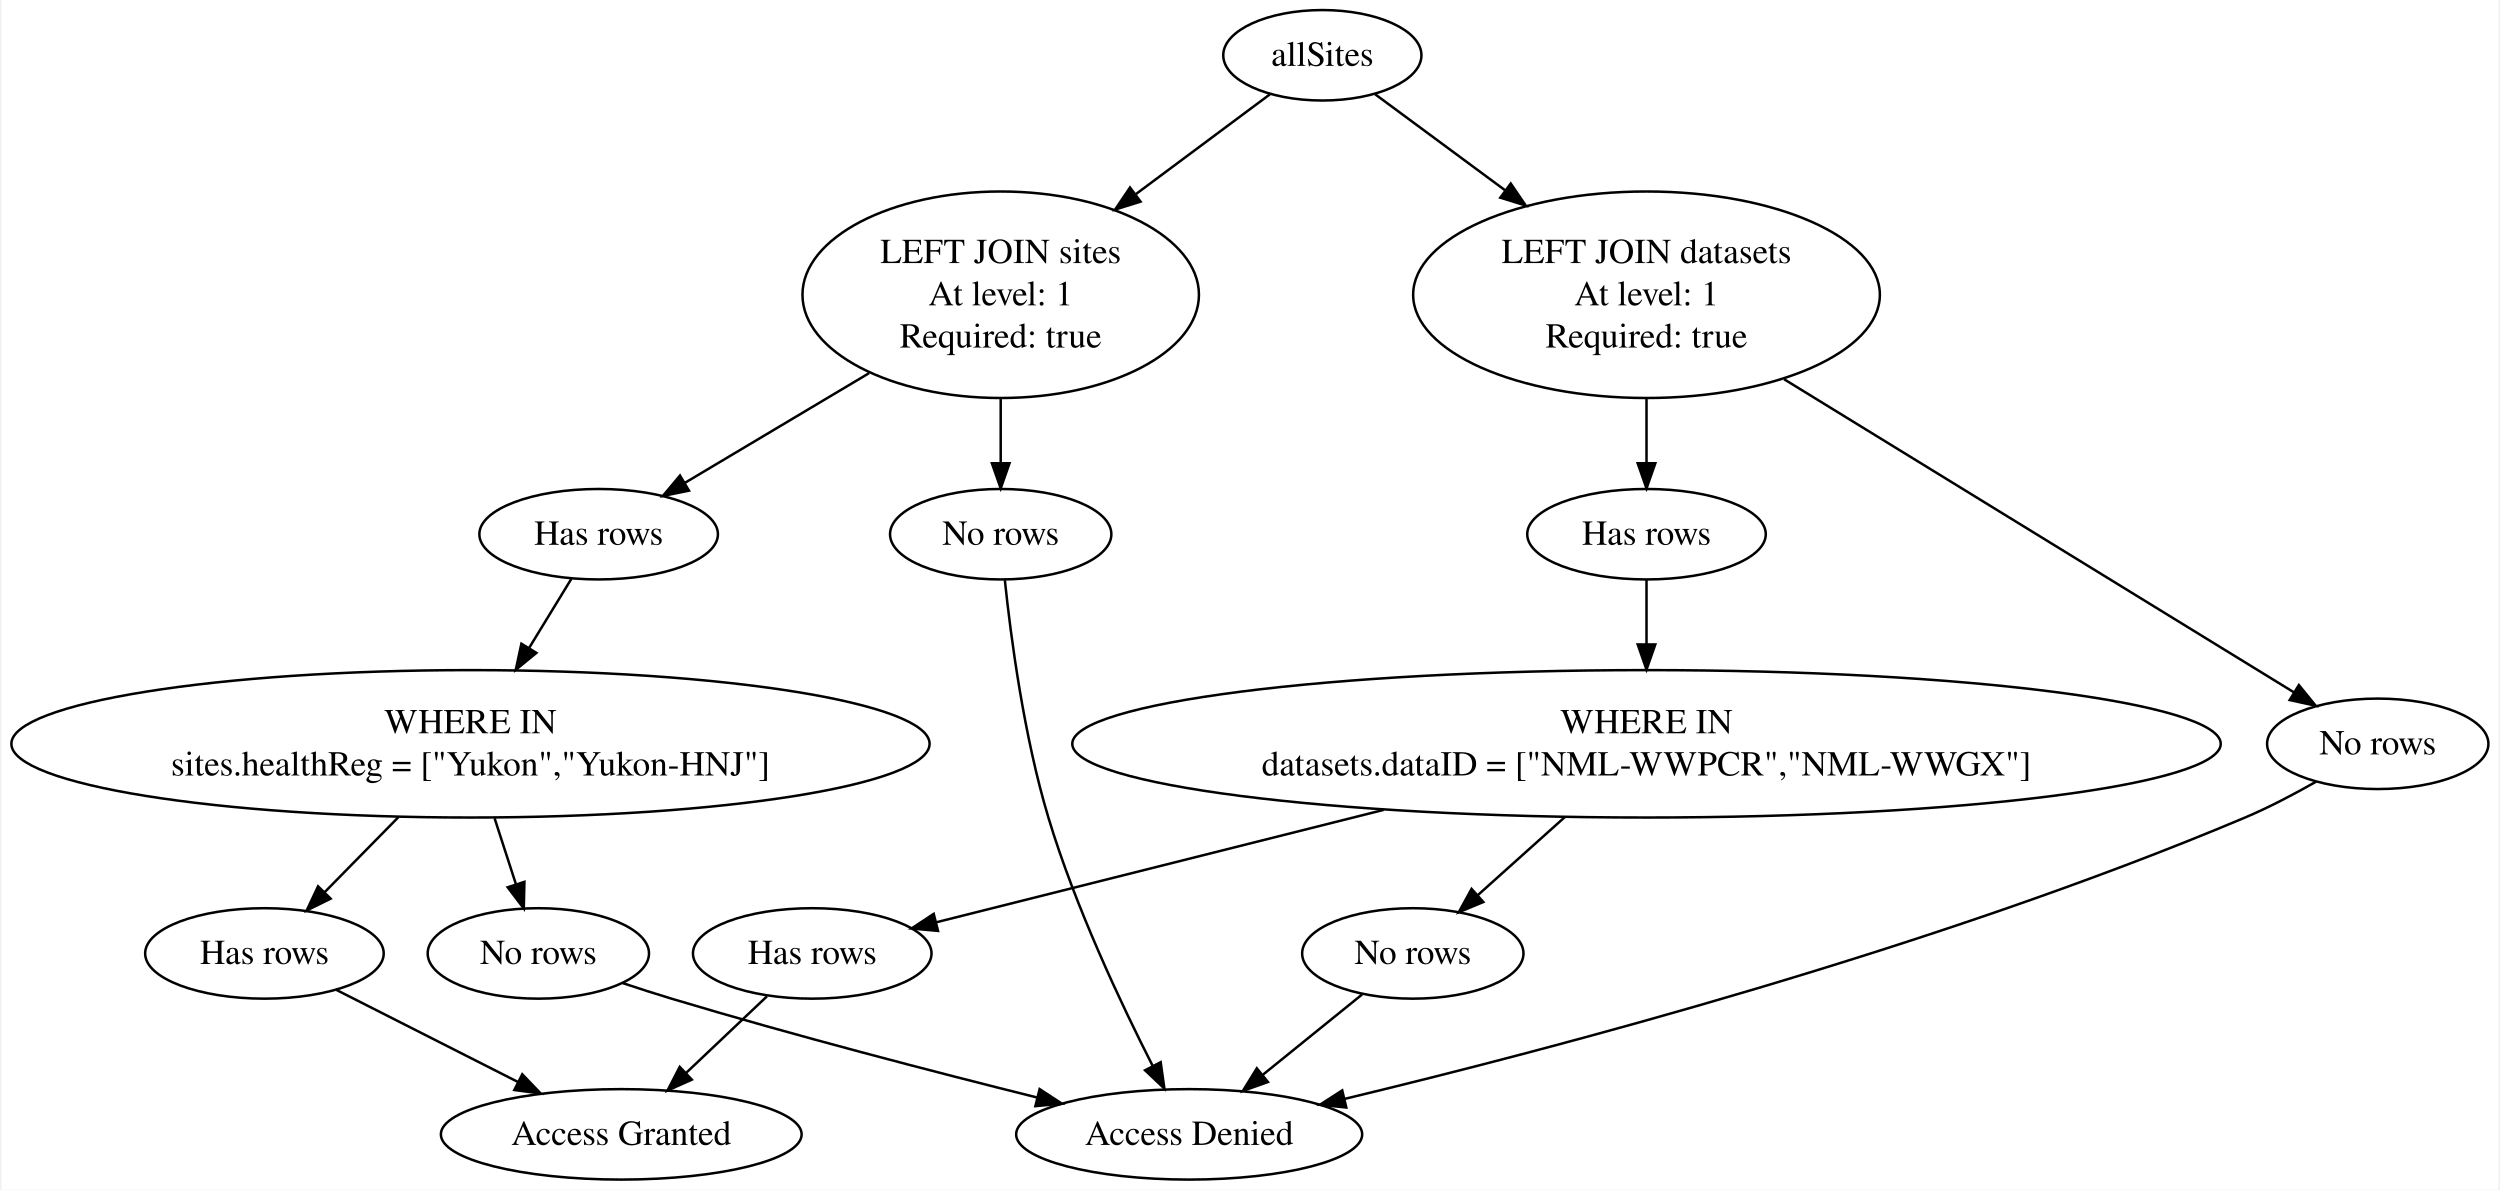
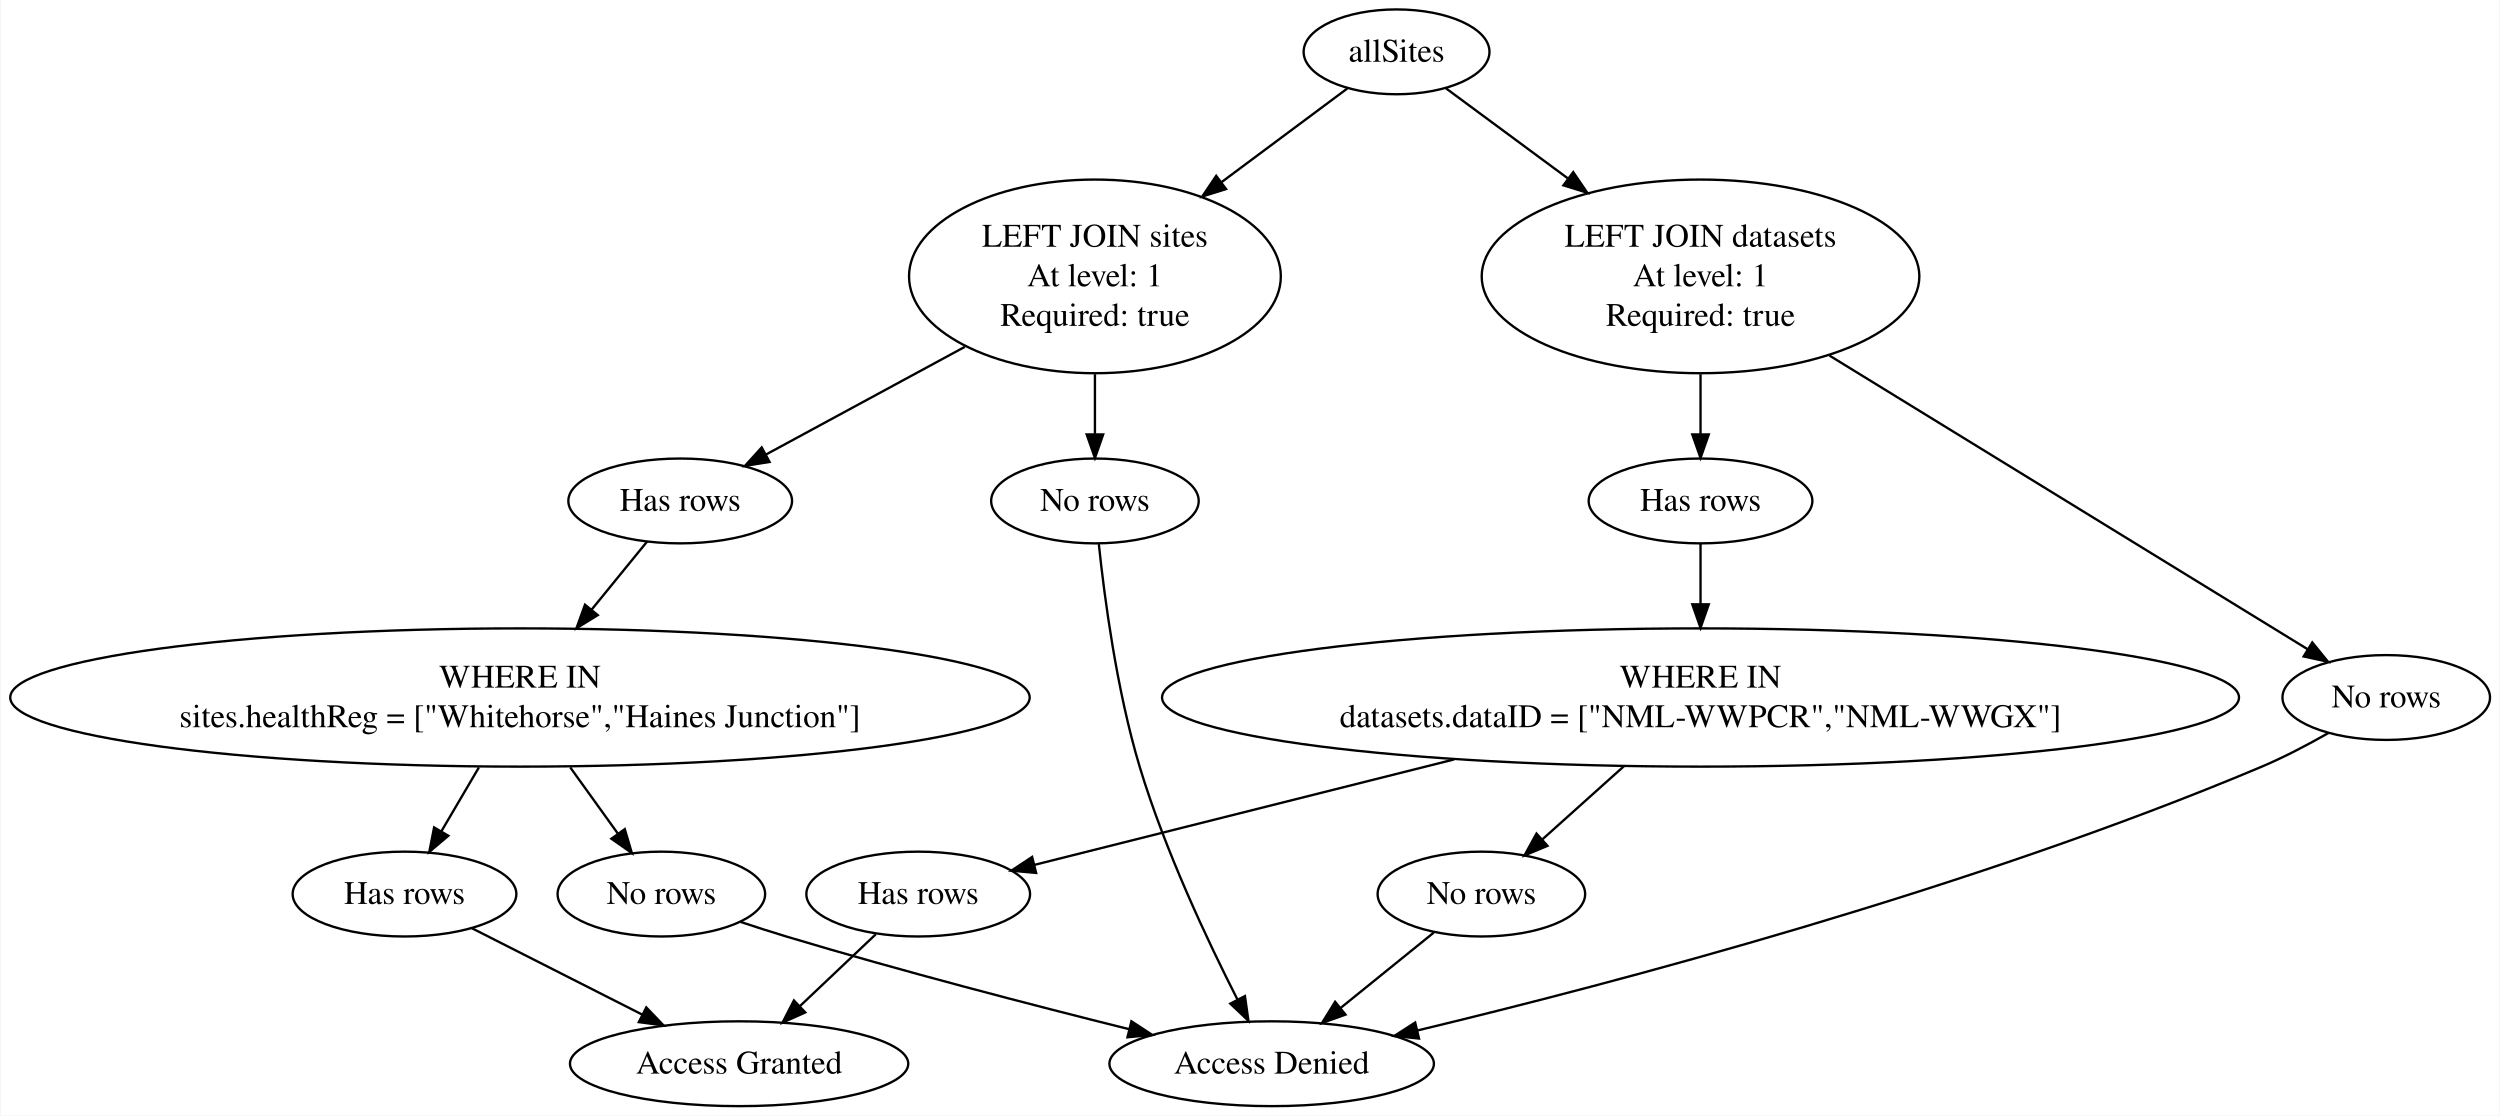
- <svg xmlns="http://www.w3.org/2000/svg" width="994pt" height="473pt" viewBox="0.00 0.00 993.62 473.42">
+ <svg xmlns="http://www.w3.org/2000/svg" width="1060pt" height="473pt" viewBox="0.00 0.00 1060.43 473.42">
  <g id="graph0" class="graph" transform="scale(1 1) rotate(0) translate(4 469.4214)">
-     <polygon fill="#ffffff" stroke="transparent" points="-4,4 -4,-469.421 989.621,-469.421 989.621,4 -4,4" />
+     <polygon fill="#ffffff" stroke="transparent" points="-4,4 -4,-469.421 1056.428,-469.421 1056.428,4 -4,4" />
    <g id="node1" class="node">
-       <ellipse fill="none" stroke="#000000" cx="521.601" cy="-447.421" rx="39.437" ry="18" />
-       <text text-anchor="middle" x="521.601" y="-443.221" font-family="Times,serif" font-size="14.00" fill="#000000">allSites</text>
+       <ellipse fill="none" stroke="#000000" cx="588.408" cy="-447.421" rx="39.437" ry="18" />
+       <text text-anchor="middle" x="588.408" y="-443.221" font-family="Times,serif" font-size="14.00" fill="#000000">allSites</text>
    </g>
    <g id="node2" class="node">
-       <ellipse fill="none" stroke="#000000" cx="650.601" cy="-352.126" rx="92.866" ry="41.091" />
-       <text text-anchor="middle" x="650.601" y="-364.726" font-family="Times,serif" font-size="14.00" fill="#000000">LEFT JOIN datasets</text>
-       <text text-anchor="middle" x="650.601" y="-347.926" font-family="Times,serif" font-size="14.00" fill="#000000">At level: 1</text>
-       <text text-anchor="middle" x="650.601" y="-331.126" font-family="Times,serif" font-size="14.00" fill="#000000">Required: true</text>
+       <ellipse fill="none" stroke="#000000" cx="717.408" cy="-352.126" rx="92.866" ry="41.091" />
+       <text text-anchor="middle" x="717.408" y="-364.726" font-family="Times,serif" font-size="14.00" fill="#000000">LEFT JOIN datasets</text>
+       <text text-anchor="middle" x="717.408" y="-347.926" font-family="Times,serif" font-size="14.00" fill="#000000">At level: 1</text>
+       <text text-anchor="middle" x="717.408" y="-331.126" font-family="Times,serif" font-size="14.00" fill="#000000">Required: true</text>
    </g>
    <g id="edge1" class="edge">
-       <path fill="none" stroke="#000000" d="M542.614,-431.899C556.668,-421.517 575.878,-407.326 594.202,-393.79" />
-       <polygon fill="#000000" stroke="#000000" points="596.573,-396.389 602.537,-387.632 592.413,-390.759 596.573,-396.389" />
+       <path fill="none" stroke="#000000" d="M609.421,-431.899C623.475,-421.517 642.685,-407.326 661.008,-393.79" />
+       <polygon fill="#000000" stroke="#000000" points="663.38,-396.389 669.343,-387.632 659.22,-390.759 663.38,-396.389" />
    </g>
    <g id="node10" class="node">
-       <ellipse fill="none" stroke="#000000" cx="393.601" cy="-352.126" rx="78.888" ry="41.091" />
-       <text text-anchor="middle" x="393.601" y="-364.726" font-family="Times,serif" font-size="14.00" fill="#000000">LEFT JOIN sites</text>
-       <text text-anchor="middle" x="393.601" y="-347.926" font-family="Times,serif" font-size="14.00" fill="#000000">At level: 1</text>
-       <text text-anchor="middle" x="393.601" y="-331.126" font-family="Times,serif" font-size="14.00" fill="#000000">Required: true</text>
+       <ellipse fill="none" stroke="#000000" cx="460.408" cy="-352.126" rx="78.888" ry="41.091" />
+       <text text-anchor="middle" x="460.408" y="-364.726" font-family="Times,serif" font-size="14.00" fill="#000000">LEFT JOIN sites</text>
+       <text text-anchor="middle" x="460.408" y="-347.926" font-family="Times,serif" font-size="14.00" fill="#000000">At level: 1</text>
+       <text text-anchor="middle" x="460.408" y="-331.126" font-family="Times,serif" font-size="14.00" fill="#000000">Required: true</text>
    </g>
    <g id="edge10" class="edge">
-       <path fill="none" stroke="#000000" d="M500.75,-431.899C486.249,-421.102 466.215,-406.187 447.391,-392.173" />
-       <polygon fill="#000000" stroke="#000000" points="449.246,-389.19 439.135,-386.026 445.066,-394.805 449.246,-389.19" />
+       <path fill="none" stroke="#000000" d="M567.557,-431.899C553.056,-421.102 533.022,-406.187 514.197,-392.173" />
+       <polygon fill="#000000" stroke="#000000" points="516.053,-389.19 505.942,-386.026 511.873,-394.805 516.053,-389.19" />
    </g>
    <g id="node3" class="node">
-       <ellipse fill="none" stroke="#000000" cx="650.601" cy="-256.831" rx="47.47" ry="18" />
-       <text text-anchor="middle" x="650.601" y="-252.631" font-family="Times,serif" font-size="14.00" fill="#000000">Has rows</text>
+       <ellipse fill="none" stroke="#000000" cx="717.408" cy="-256.831" rx="47.47" ry="18" />
+       <text text-anchor="middle" x="717.408" y="-252.631" font-family="Times,serif" font-size="14.00" fill="#000000">Has rows</text>
    </g>
    <g id="edge2" class="edge">
-       <path fill="none" stroke="#000000" d="M650.601,-310.606C650.601,-302.054 650.601,-293.235 650.601,-285.274" />
-       <polygon fill="#000000" stroke="#000000" points="654.101,-285.057 650.601,-275.057 647.101,-285.057 654.101,-285.057" />
+       <path fill="none" stroke="#000000" d="M717.408,-310.606C717.408,-302.054 717.408,-293.235 717.408,-285.274" />
+       <polygon fill="#000000" stroke="#000000" points="720.908,-285.057 717.408,-275.057 713.908,-285.057 720.908,-285.057" />
    </g>
    <g id="node9" class="node">
-       <ellipse fill="none" stroke="#000000" cx="941.601" cy="-173.416" rx="44.041" ry="18" />
-       <text text-anchor="middle" x="941.601" y="-169.216" font-family="Times,serif" font-size="14.00" fill="#000000">No rows</text>
+       <ellipse fill="none" stroke="#000000" cx="1008.408" cy="-173.416" rx="44.041" ry="18" />
+       <text text-anchor="middle" x="1008.408" y="-169.216" font-family="Times,serif" font-size="14.00" fill="#000000">No rows</text>
    </g>
    <g id="edge8" class="edge">
-       <path fill="none" stroke="#000000" d="M705.336,-318.512C765.008,-281.866 858.592,-224.393 908.174,-193.944" />
-       <polygon fill="#000000" stroke="#000000" points="910.212,-196.799 916.902,-188.584 906.549,-190.834 910.212,-196.799" />
+       <path fill="none" stroke="#000000" d="M772.142,-318.512C831.815,-281.866 925.399,-224.393 974.981,-193.944" />
+       <polygon fill="#000000" stroke="#000000" points="977.019,-196.799 983.709,-188.584 973.356,-190.834 977.019,-196.799" />
    </g>
    <g id="node4" class="node">
-       <ellipse fill="none" stroke="#000000" cx="650.601" cy="-173.416" rx="228.52" ry="29.331" />
-       <text text-anchor="middle" x="650.601" y="-177.616" font-family="Times,serif" font-size="14.00" fill="#000000">WHERE IN</text>
-       <text text-anchor="middle" x="650.601" y="-160.816" font-family="Times,serif" font-size="14.00" fill="#000000">datasets.dataID = ["NML-WWPCR","NML-WWGX"]</text>
+       <ellipse fill="none" stroke="#000000" cx="717.408" cy="-173.416" rx="228.52" ry="29.331" />
+       <text text-anchor="middle" x="717.408" y="-177.616" font-family="Times,serif" font-size="14.00" fill="#000000">WHERE IN</text>
+       <text text-anchor="middle" x="717.408" y="-160.816" font-family="Times,serif" font-size="14.00" fill="#000000">datasets.dataID = ["NML-WWPCR","NML-WWGX"]</text>
    </g>
    <g id="edge3" class="edge">
-       <path fill="none" stroke="#000000" d="M650.601,-238.731C650.601,-231.142 650.601,-221.997 650.601,-212.986" />
-       <polygon fill="#000000" stroke="#000000" points="654.101,-212.959 650.601,-202.959 647.101,-212.959 654.101,-212.959" />
+       <path fill="none" stroke="#000000" d="M717.408,-238.731C717.408,-231.142 717.408,-221.997 717.408,-212.986" />
+       <polygon fill="#000000" stroke="#000000" points="720.908,-212.959 717.408,-202.959 713.908,-212.959 720.908,-212.959" />
    </g>
    <g id="node5" class="node">
-       <ellipse fill="none" stroke="#000000" cx="318.601" cy="-90" rx="47.47" ry="18" />
-       <text text-anchor="middle" x="318.601" y="-85.8" font-family="Times,serif" font-size="14.00" fill="#000000">Has rows</text>
+       <ellipse fill="none" stroke="#000000" cx="385.408" cy="-90" rx="47.47" ry="18" />
+       <text text-anchor="middle" x="385.408" y="-85.8" font-family="Times,serif" font-size="14.00" fill="#000000">Has rows</text>
    </g>
    <g id="edge4" class="edge">
-       <path fill="none" stroke="#000000" d="M546.01,-147.137C486.512,-132.188 414.762,-114.161 367.982,-102.407" />
-       <polygon fill="#000000" stroke="#000000" points="368.654,-98.967 358.102,-99.925 366.948,-105.756 368.654,-98.967" />
+       <path fill="none" stroke="#000000" d="M612.816,-147.137C553.318,-132.188 481.569,-114.161 434.788,-102.407" />
+       <polygon fill="#000000" stroke="#000000" points="435.46,-98.967 424.909,-99.925 433.755,-105.756 435.46,-98.967" />
    </g>
    <g id="node7" class="node">
-       <ellipse fill="none" stroke="#000000" cx="557.601" cy="-90" rx="44.041" ry="18" />
-       <text text-anchor="middle" x="557.601" y="-85.8" font-family="Times,serif" font-size="14.00" fill="#000000">No rows</text>
+       <ellipse fill="none" stroke="#000000" cx="624.408" cy="-90" rx="44.041" ry="18" />
+       <text text-anchor="middle" x="624.408" y="-85.8" font-family="Times,serif" font-size="14.00" fill="#000000">No rows</text>
    </g>
    <g id="edge6" class="edge">
-       <path fill="none" stroke="#000000" d="M618.074,-144.241C606.693,-134.033 594.082,-122.722 583.334,-113.081" />
-       <polygon fill="#000000" stroke="#000000" points="585.662,-110.468 575.881,-106.396 580.988,-115.679 585.662,-110.468" />
+       <path fill="none" stroke="#000000" d="M684.881,-144.241C673.5,-134.033 660.889,-122.722 650.141,-113.081" />
+       <polygon fill="#000000" stroke="#000000" points="652.469,-110.468 642.688,-106.396 647.795,-115.679 652.469,-110.468" />
    </g>
    <g id="node6" class="node">
-       <ellipse fill="none" stroke="#000000" cx="242.601" cy="-18" rx="71.787" ry="18" />
-       <text text-anchor="middle" x="242.601" y="-13.8" font-family="Times,serif" font-size="14.00" fill="#000000">Access Granted</text>
+       <ellipse fill="none" stroke="#000000" cx="309.408" cy="-18" rx="71.787" ry="18" />
+       <text text-anchor="middle" x="309.408" y="-13.8" font-family="Times,serif" font-size="14.00" fill="#000000">Access Granted</text>
    </g>
    <g id="edge5" class="edge">
-       <path fill="none" stroke="#000000" d="M300.59,-72.937C290.982,-63.835 278.992,-52.476 268.411,-42.452" />
-       <polygon fill="#000000" stroke="#000000" points="270.677,-39.777 261.01,-35.441 265.863,-44.859 270.677,-39.777" />
+       <path fill="none" stroke="#000000" d="M367.397,-72.937C357.789,-63.835 345.798,-52.476 335.218,-42.452" />
+       <polygon fill="#000000" stroke="#000000" points="337.484,-39.777 327.817,-35.441 332.67,-44.859 337.484,-39.777" />
    </g>
    <g id="node8" class="node">
-       <ellipse fill="none" stroke="#000000" cx="468.601" cy="-18" rx="68.858" ry="18" />
-       <text text-anchor="middle" x="468.601" y="-13.8" font-family="Times,serif" font-size="14.00" fill="#000000">Access Denied</text>
+       <ellipse fill="none" stroke="#000000" cx="535.408" cy="-18" rx="68.858" ry="18" />
+       <text text-anchor="middle" x="535.408" y="-13.8" font-family="Times,serif" font-size="14.00" fill="#000000">Access Denied</text>
    </g>
    <g id="edge7" class="edge">
-       <path fill="none" stroke="#000000" d="M537.405,-73.662C525.683,-64.179 510.715,-52.07 497.735,-41.57" />
-       <polygon fill="#000000" stroke="#000000" points="499.933,-38.846 489.957,-35.277 495.531,-44.288 499.933,-38.846" />
+       <path fill="none" stroke="#000000" d="M604.212,-73.662C592.49,-64.179 577.522,-52.07 564.542,-41.57" />
+       <polygon fill="#000000" stroke="#000000" points="566.74,-38.846 556.764,-35.277 562.337,-44.288 566.74,-38.846" />
    </g>
    <g id="edge9" class="edge">
-       <path fill="none" stroke="#000000" d="M917.081,-158.363C908.302,-153.364 898.2,-148.048 888.601,-144 765.418,-92.054 613.597,-52.084 530.395,-32.104" />
-       <polygon fill="#000000" stroke="#000000" points="531.135,-28.682 520.596,-29.767 529.511,-35.491 531.135,-28.682" />
+       <path fill="none" stroke="#000000" d="M983.888,-158.363C975.108,-153.364 965.007,-148.048 955.408,-144 832.224,-92.054 680.404,-52.084 597.202,-32.104" />
+       <polygon fill="#000000" stroke="#000000" points="597.942,-28.682 587.403,-29.767 596.318,-35.491 597.942,-28.682" />
    </g>
    <g id="node11" class="node">
-       <ellipse fill="none" stroke="#000000" cx="233.601" cy="-256.831" rx="47.47" ry="18" />
-       <text text-anchor="middle" x="233.601" y="-252.631" font-family="Times,serif" font-size="14.00" fill="#000000">Has rows</text>
+       <ellipse fill="none" stroke="#000000" cx="284.408" cy="-256.831" rx="47.47" ry="18" />
+       <text text-anchor="middle" x="284.408" y="-252.631" font-family="Times,serif" font-size="14.00" fill="#000000">Has rows</text>
    </g>
    <g id="edge11" class="edge">
-       <path fill="none" stroke="#000000" d="M341.211,-320.923C317.127,-306.579 289.239,-289.969 267.889,-277.253" />
-       <polygon fill="#000000" stroke="#000000" points="269.551,-274.17 259.169,-272.06 265.969,-280.184 269.551,-274.17" />
+       <path fill="none" stroke="#000000" d="M405.203,-322.236C377.671,-307.329 345.14,-289.715 320.778,-276.524" />
+       <polygon fill="#000000" stroke="#000000" points="322.328,-273.384 311.868,-271.7 318.995,-279.539 322.328,-273.384" />
    </g>
    <g id="node15" class="node">
-       <ellipse fill="none" stroke="#000000" cx="393.601" cy="-256.831" rx="44.041" ry="18" />
-       <text text-anchor="middle" x="393.601" y="-252.631" font-family="Times,serif" font-size="14.00" fill="#000000">No rows</text>
+       <ellipse fill="none" stroke="#000000" cx="460.408" cy="-256.831" rx="44.041" ry="18" />
+       <text text-anchor="middle" x="460.408" y="-252.631" font-family="Times,serif" font-size="14.00" fill="#000000">No rows</text>
    </g>
    <g id="edge17" class="edge">
-       <path fill="none" stroke="#000000" d="M393.601,-310.606C393.601,-302.054 393.601,-293.235 393.601,-285.274" />
-       <polygon fill="#000000" stroke="#000000" points="397.101,-285.057 393.601,-275.057 390.101,-285.057 397.101,-285.057" />
+       <path fill="none" stroke="#000000" d="M460.408,-310.606C460.408,-302.054 460.408,-293.235 460.408,-285.274" />
+       <polygon fill="#000000" stroke="#000000" points="463.908,-285.057 460.408,-275.057 456.908,-285.057 463.908,-285.057" />
    </g>
    <g id="node12" class="node">
-       <ellipse fill="none" stroke="#000000" cx="182.601" cy="-173.416" rx="182.702" ry="29.331" />
-       <text text-anchor="middle" x="182.601" y="-177.616" font-family="Times,serif" font-size="14.00" fill="#000000">WHERE IN</text>
-       <text text-anchor="middle" x="182.601" y="-160.816" font-family="Times,serif" font-size="14.00" fill="#000000">sites.healthReg = ["Yukon","Yukon-HNJ"]</text>
+       <ellipse fill="none" stroke="#000000" cx="216.407" cy="-173.416" rx="216.315" ry="29.331" />
+       <text text-anchor="middle" x="216.407" y="-177.616" font-family="Times,serif" font-size="14.00" fill="#000000">WHERE IN</text>
+       <text text-anchor="middle" x="216.407" y="-160.816" font-family="Times,serif" font-size="14.00" fill="#000000">sites.healthReg = ["Whitehorse","Haines Junction"]</text>
    </g>
    <g id="edge12" class="edge">
-       <path fill="none" stroke="#000000" d="M222.785,-239.141C217.86,-231.086 211.826,-221.217 205.947,-211.6" />
-       <polygon fill="#000000" stroke="#000000" points="208.829,-209.604 200.626,-202.898 202.857,-213.256 208.829,-209.604" />
+       <path fill="none" stroke="#000000" d="M270.318,-239.548C263.503,-231.188 255.041,-220.808 246.857,-210.768" />
+       <polygon fill="#000000" stroke="#000000" points="249.421,-208.374 240.389,-202.834 243.995,-212.797 249.421,-208.374" />
    </g>
    <g id="node13" class="node">
-       <ellipse fill="none" stroke="#000000" cx="100.601" cy="-90" rx="47.47" ry="18" />
-       <text text-anchor="middle" x="100.601" y="-85.8" font-family="Times,serif" font-size="14.00" fill="#000000">Has rows</text>
+       <ellipse fill="none" stroke="#000000" cx="167.407" cy="-90" rx="47.47" ry="18" />
+       <text text-anchor="middle" x="167.407" y="-85.8" font-family="Times,serif" font-size="14.00" fill="#000000">Has rows</text>
    </g>
    <g id="edge13" class="edge">
-       <path fill="none" stroke="#000000" d="M153.921,-144.241C144.3,-134.454 133.682,-123.652 124.47,-114.281" />
-       <polygon fill="#000000" stroke="#000000" points="126.936,-111.797 117.43,-107.12 121.944,-116.704 126.936,-111.797" />
+       <path fill="none" stroke="#000000" d="M198.994,-143.772C193.822,-134.968 188.19,-125.379 183.133,-116.77" />
+       <polygon fill="#000000" stroke="#000000" points="186.002,-114.744 177.919,-107.895 179.966,-118.29 186.002,-114.744" />
    </g>
    <g id="node14" class="node">
-       <ellipse fill="none" stroke="#000000" cx="209.601" cy="-90" rx="44.041" ry="18" />
-       <text text-anchor="middle" x="209.601" y="-85.8" font-family="Times,serif" font-size="14.00" fill="#000000">No rows</text>
+       <ellipse fill="none" stroke="#000000" cx="276.408" cy="-90" rx="44.041" ry="18" />
+       <text text-anchor="middle" x="276.408" y="-85.8" font-family="Times,serif" font-size="14.00" fill="#000000">No rows</text>
    </g>
    <g id="edge15" class="edge">
-       <path fill="none" stroke="#000000" d="M192.196,-143.772C194.955,-135.249 197.951,-125.991 200.668,-117.597" />
-       <polygon fill="#000000" stroke="#000000" points="204.059,-118.487 203.809,-107.895 197.399,-116.331 204.059,-118.487" />
+       <path fill="none" stroke="#000000" d="M237.73,-143.772C244.367,-134.545 251.623,-124.457 258.04,-115.536" />
+       <polygon fill="#000000" stroke="#000000" points="260.889,-117.569 263.887,-107.407 255.206,-113.482 260.889,-117.569" />
    </g>
    <g id="edge14" class="edge">
-       <path fill="none" stroke="#000000" d="M128.995,-75.603C149.788,-65.06 178.316,-50.595 201.582,-38.798" />
-       <polygon fill="#000000" stroke="#000000" points="203.203,-41.901 210.539,-34.257 200.037,-35.657 203.203,-41.901" />
+       <path fill="none" stroke="#000000" d="M195.802,-75.603C216.594,-65.06 245.122,-50.595 268.389,-38.798" />
+       <polygon fill="#000000" stroke="#000000" points="270.009,-41.901 277.346,-34.257 266.844,-35.657 270.009,-41.901" />
    </g>
    <g id="edge16" class="edge">
-       <path fill="none" stroke="#000000" d="M243.13,-78.212C249.566,-76.063 256.272,-73.901 262.601,-72 311.177,-57.404 366.849,-42.944 408.062,-32.666" />
-       <polygon fill="#000000" stroke="#000000" points="409.087,-36.018 417.949,-30.211 407.4,-29.224 409.087,-36.018" />
+       <path fill="none" stroke="#000000" d="M309.937,-78.212C316.373,-76.063 323.079,-73.901 329.408,-72 377.984,-57.404 433.656,-42.944 474.869,-32.666" />
+       <polygon fill="#000000" stroke="#000000" points="475.894,-36.018 484.756,-30.211 474.207,-29.224 475.894,-36.018" />
    </g>
    <g id="edge18" class="edge">
-       <path fill="none" stroke="#000000" d="M395.254,-238.532C397.618,-215.942 402.805,-176.525 412.601,-144 423.251,-108.635 441.405,-70.13 454.149,-45.117" />
-       <polygon fill="#000000" stroke="#000000" points="457.262,-46.716 458.742,-36.225 451.043,-43.504 457.262,-46.716" />
+       <path fill="none" stroke="#000000" d="M462.061,-238.532C464.425,-215.942 469.612,-176.525 479.408,-144 490.058,-108.635 508.212,-70.13 520.956,-45.117" />
+       <polygon fill="#000000" stroke="#000000" points="524.069,-46.716 525.549,-36.225 517.85,-43.504 524.069,-46.716" />
    </g>
  </g>
</svg>
